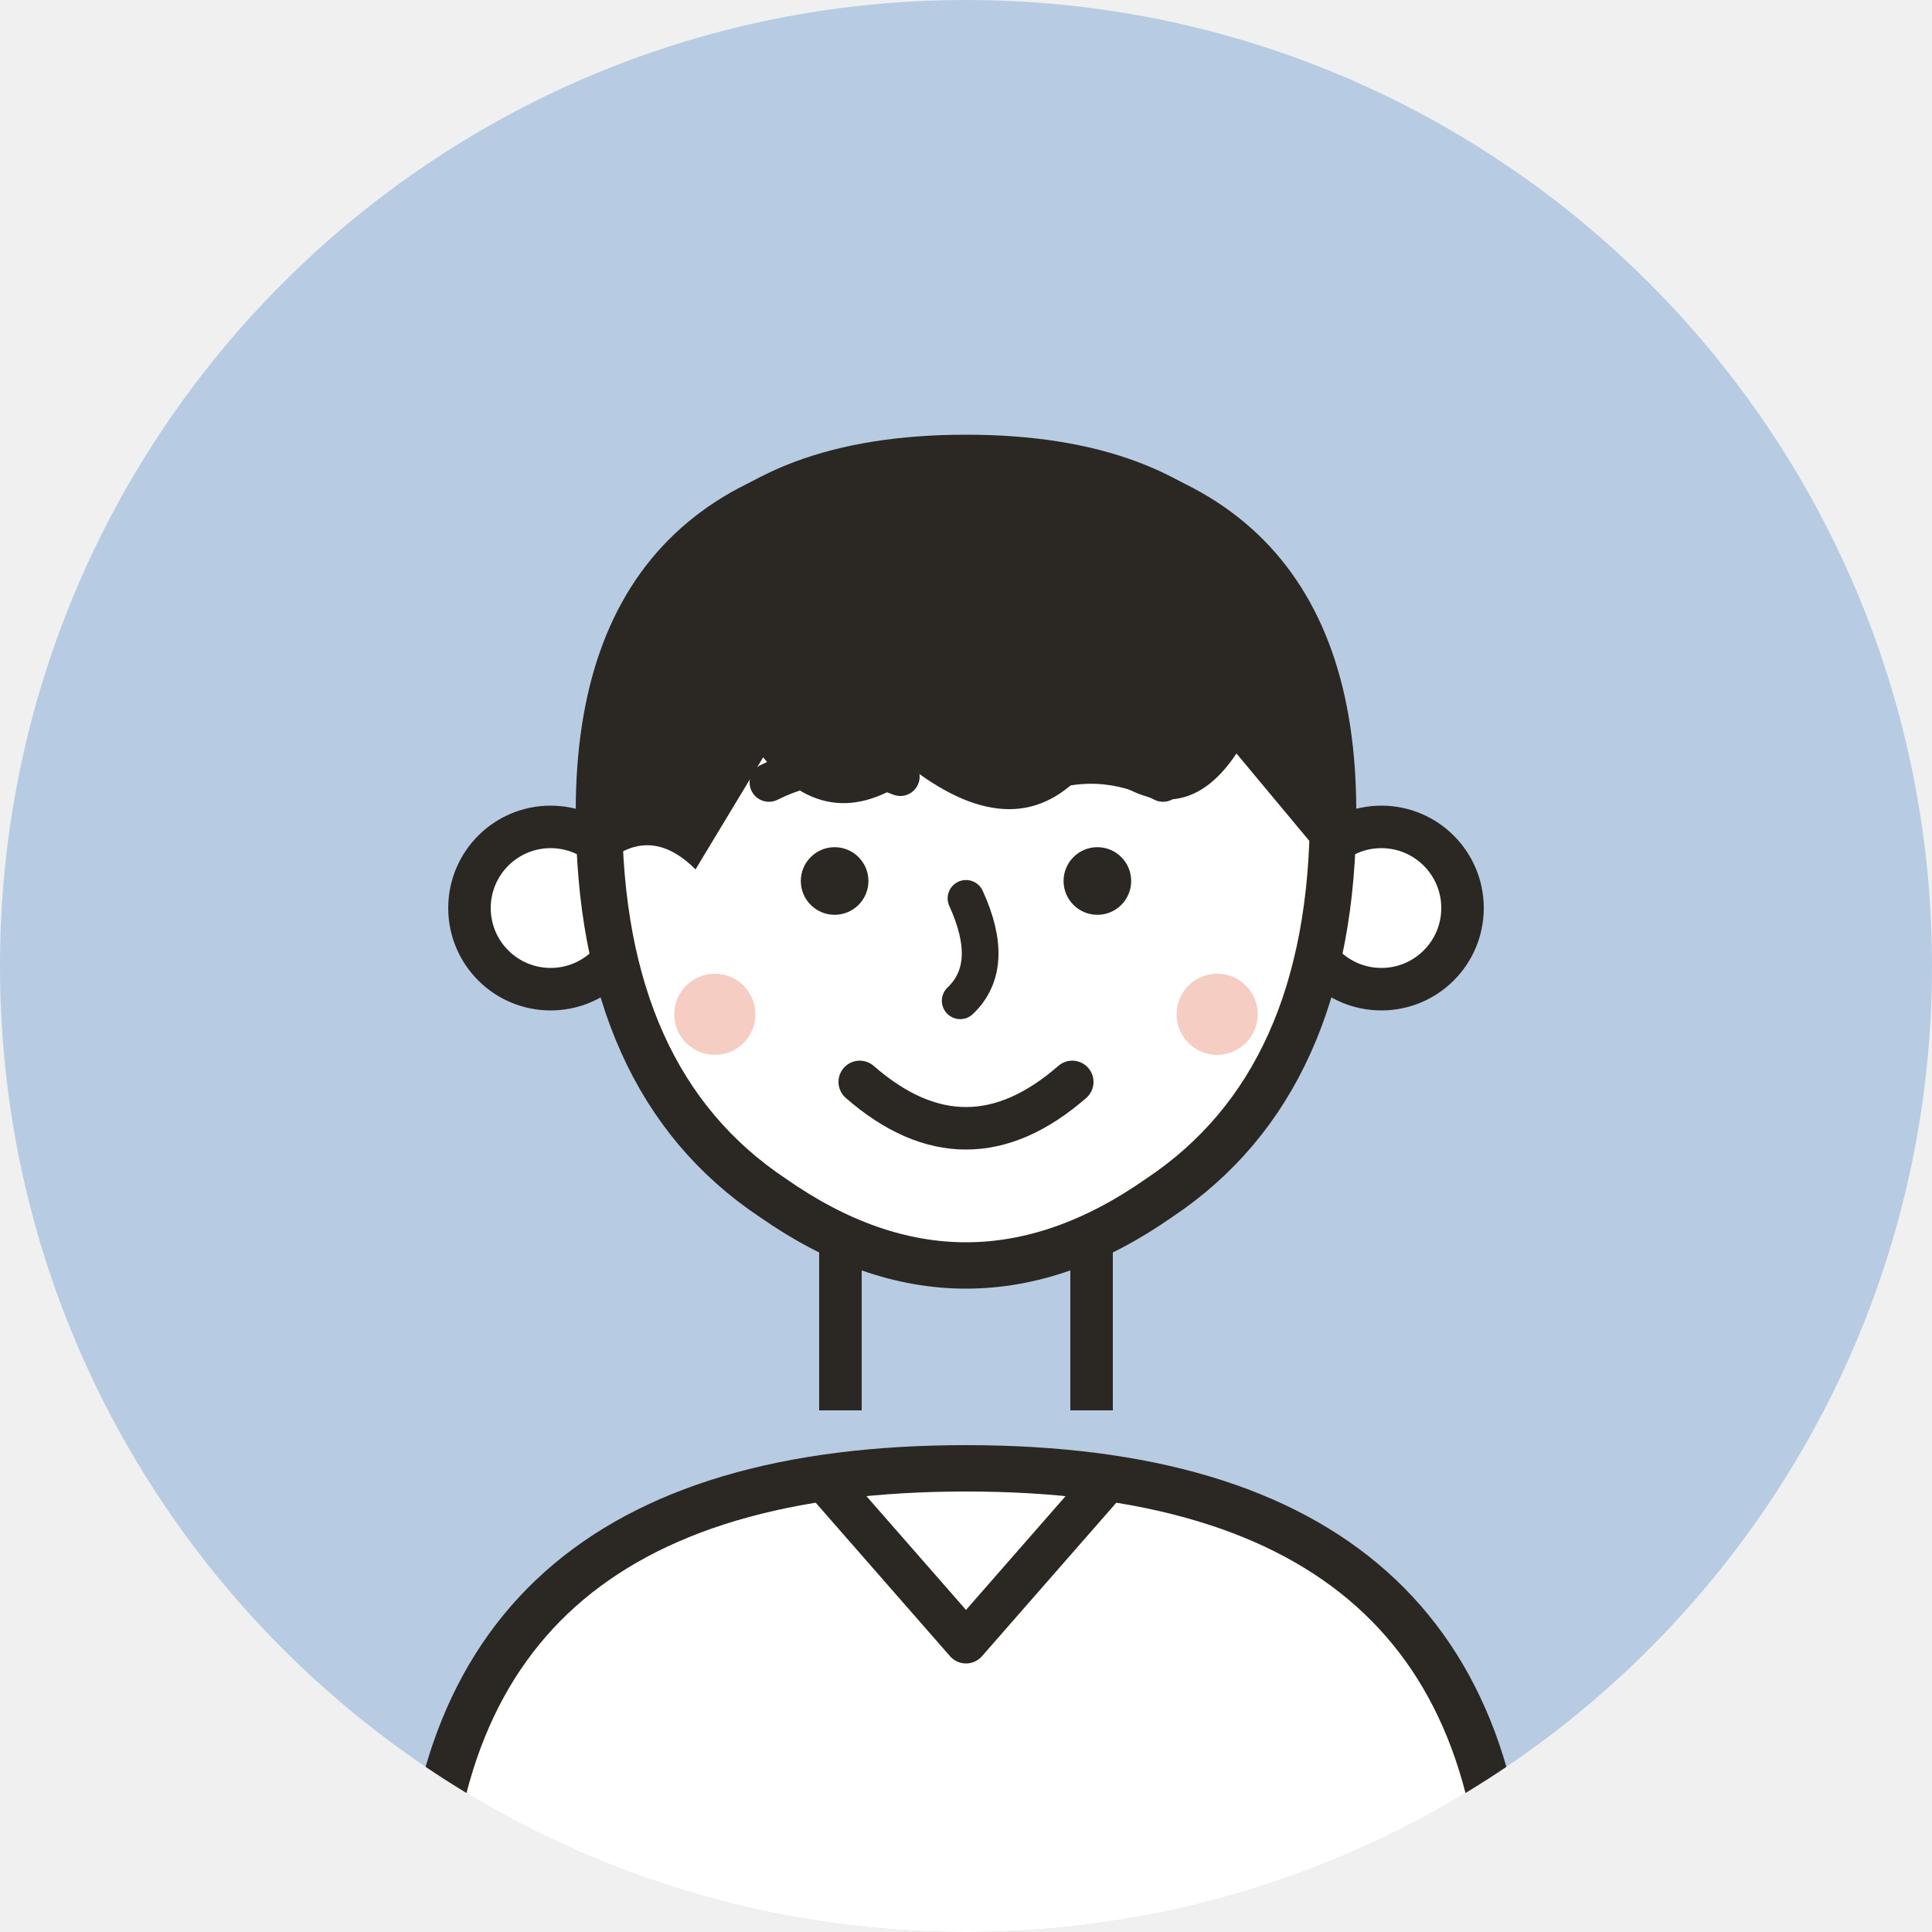
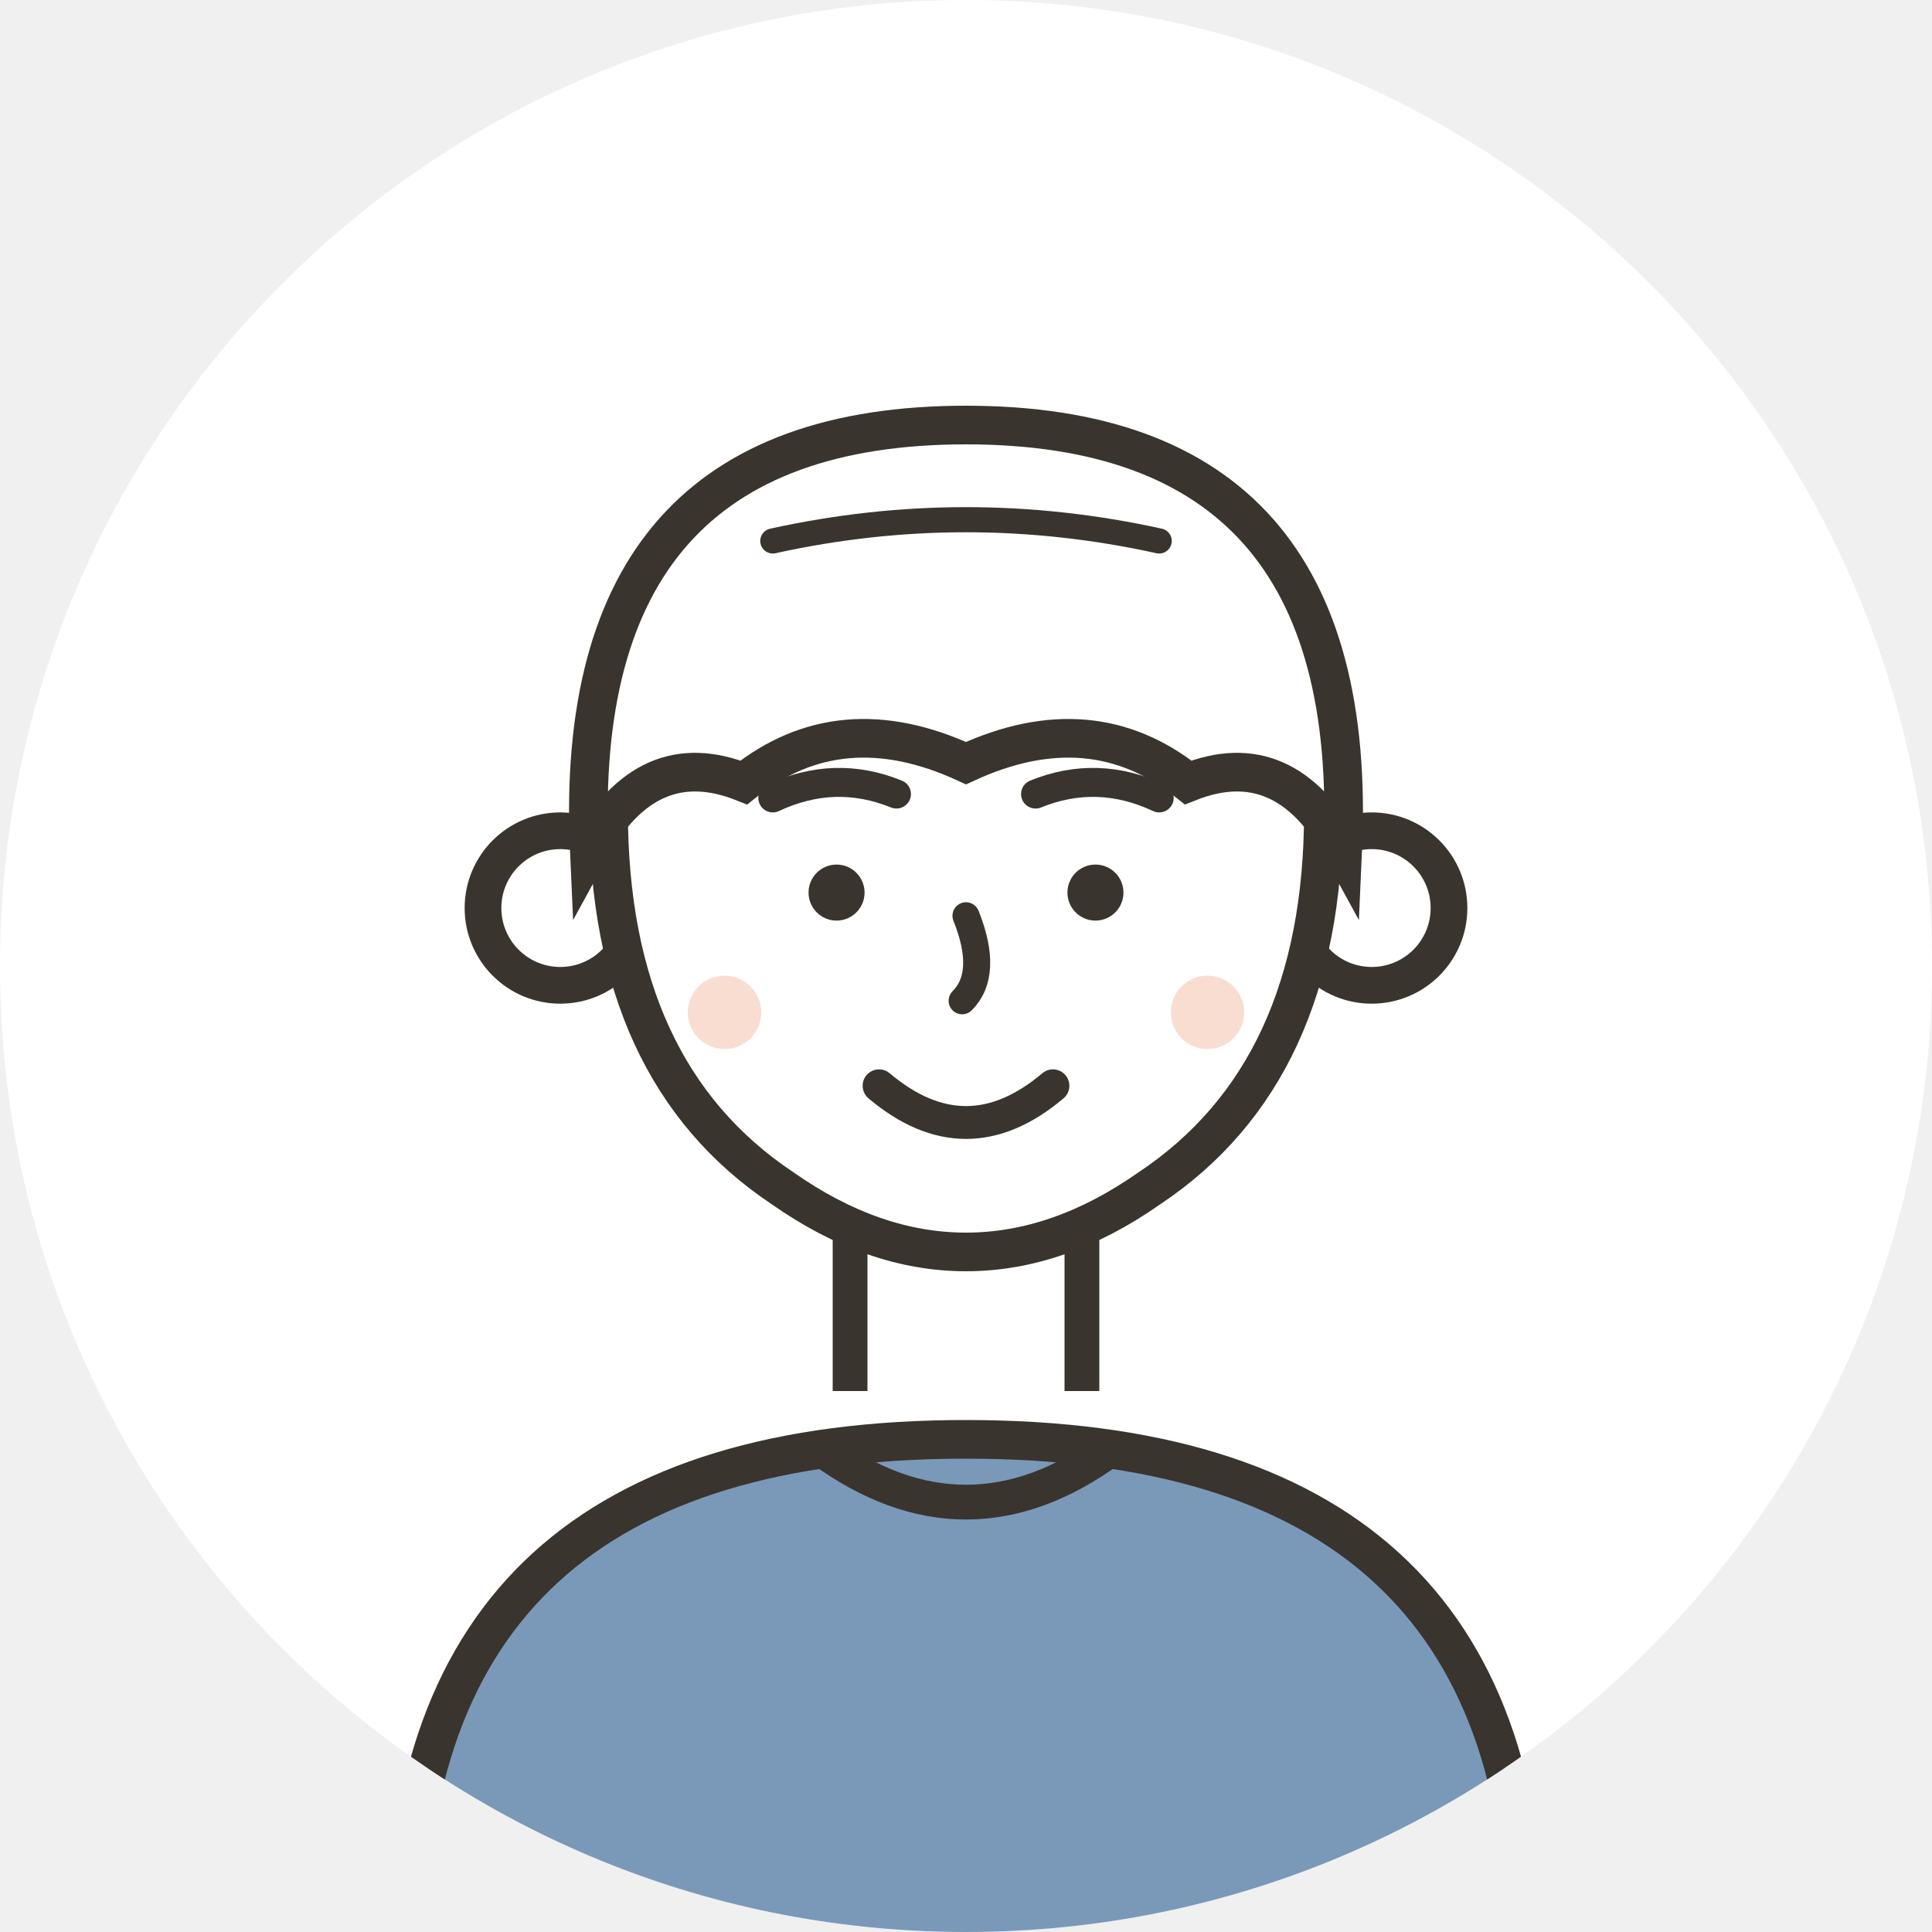
<svg xmlns="http://www.w3.org/2000/svg" viewBox="0 0 100 100">
-   <circle cx="50" cy="50" r="50" fill="#B7CCE3" />
+   <circle cx="50" cy="50" r="50" fill="#FFFFFF" />
  <defs>
    <clipPath id="c">
      <circle cx="50" cy="50" r="50" />
    </clipPath>
  </defs>
  <g clip-path="url(#c)">
-     <circle cx="28.5" cy="47" r="4.2" fill="#FFFFFF" stroke="#2B2723" stroke-width="2.2" />
-     <circle cx="71.5" cy="47" r="4.2" fill="#FFFFFF" stroke="#2B2723" stroke-width="2.2" />
-     <path d="M43.5 62 L43.5 73" stroke="#2B2723" stroke-width="2.2" />
-     <path d="M56.5 62 L56.5 73" stroke="#2B2723" stroke-width="2.2" />
-     <path d="M22 101 Q22 76 50 76 Q78 76 78 101" fill="#FFFFFF" stroke="#2B2723" stroke-width="2.4" />
-     <path d="M43 77 L50 85 L57 77" fill="none" stroke="#2B2723" stroke-width="2.2" stroke-linejoin="round" />
-     <path d="M31 42 Q31 24 50 24 Q69 24 69 42 Q69 56 60 62 Q55 65.5 50 65.5 Q45 65.5 40 62 Q31 56 31 42 Z" fill="#FFFFFF" stroke="#2B2723" stroke-width="2.4" />
-     <path d="M39.8 40.5 Q43.2 38.8 46.6 40.2" stroke="#2B2723" stroke-width="2" fill="none" stroke-linecap="round" />
-     <path d="M53.4 40.2 Q56.8 38.8 60.2 40.5" stroke="#2B2723" stroke-width="2" fill="none" stroke-linecap="round" />
-     <circle cx="43.2" cy="45.6" r="1.75" fill="#2B2723" />
-     <circle cx="56.8" cy="45.6" r="1.75" fill="#2B2723" />
-     <path d="M50 46.5 Q51.6 50 49.7 51.8" stroke="#2B2723" stroke-width="1.9" fill="none" stroke-linecap="round" />
-     <path d="M44.5 56 Q50 60.8 55.5 56" stroke="#2B2723" stroke-width="2.2" fill="none" stroke-linecap="round" />
-     <circle cx="37" cy="52.5" r="2.1" fill="#E8907A" opacity="0.45" />
-     <circle cx="63" cy="52.5" r="2.1" fill="#E8907A" opacity="0.45" />
-     <path d="M31 45 Q29.5 22.5 50 22.5 Q70.5 22.5 69 45 L64 39 Q61 43.5 56.5 39.5 Q53 44 47.5 40 Q43 43.5 39.5 39.2 L36 45 Q33.5 42.5 31 45 Z" fill="#2B2723" />
+     <path d="M21 101 Q21 74.5 50 74.5 Q79 74.5 79 101" fill="#7A99B8" stroke="#3A342E" stroke-width="2" />
+     <path d="M42.5 75 Q50 80.5 57.5 75" fill="none" stroke="#3A342E" stroke-width="1.8" stroke-linecap="round" />
+     <circle cx="29" cy="47" r="4" fill="#FFFFFF" stroke="#3A342E" stroke-width="1.9" />
+     <circle cx="71" cy="47" r="4" fill="#FFFFFF" stroke="#3A342E" stroke-width="1.9" />
+     <path d="M44 62 L44 72" stroke="#3A342E" stroke-width="1.8" />
+     <path d="M56 62 L56 72" stroke="#3A342E" stroke-width="1.8" />
+     <path d="M31.5 42 Q31.5 24.5 50 24.5 Q68.5 24.5 68.5 42 Q68.5 55.5 59.5 61.5 Q54.8 64.8 50 64.8 Q45.2 64.8 40.5 61.5 Q31.5 55.5 31.5 42 Z" fill="#FFFFFF" stroke="#3A342E" stroke-width="2" />
+     <path d="M40 41.3 Q43.2 39.8 46.4 41.1" stroke="#3A342E" stroke-width="1.5" fill="none" stroke-linecap="round" />
+     <path d="M53.6 41.1 Q56.8 39.8 60 41.3" stroke="#3A342E" stroke-width="1.5" fill="none" stroke-linecap="round" />
+     <circle cx="43.3" cy="46.2" r="1.45" fill="#3A342E" />
+     <circle cx="56.7" cy="46.2" r="1.45" fill="#3A342E" />
+     <path d="M50 47.4 Q51.2 50.4 49.8 51.8" stroke="#3A342E" stroke-width="1.4" fill="none" stroke-linecap="round" />
+     <path d="M45.5 56.2 Q50 60 54.5 56.2" stroke="#3A342E" stroke-width="1.7" fill="none" stroke-linecap="round" />
+     <circle cx="37.5" cy="52.4" r="1.9" fill="#F3A98C" opacity="0.4" />
+     <circle cx="62.5" cy="52.4" r="1.9" fill="#F3A98C" opacity="0.4" />
+     <path d="M30.5 44 Q29.5 22 50 22 Q70.5 22 69.5 44 Q66.5 38.5 61.5 40.5 Q56.5 36.5 50 39.5 Q43.5 36.5 38.5 40.5 Q33.5 38.5 30.5 44 Z" fill="#FFFFFF" stroke="#3A342E" stroke-width="2" />
+     <path d="M40 28 Q50 25.8 60 28" stroke="#3A342E" stroke-width="1.3" fill="none" stroke-linecap="round" />
  </g>
</svg>
